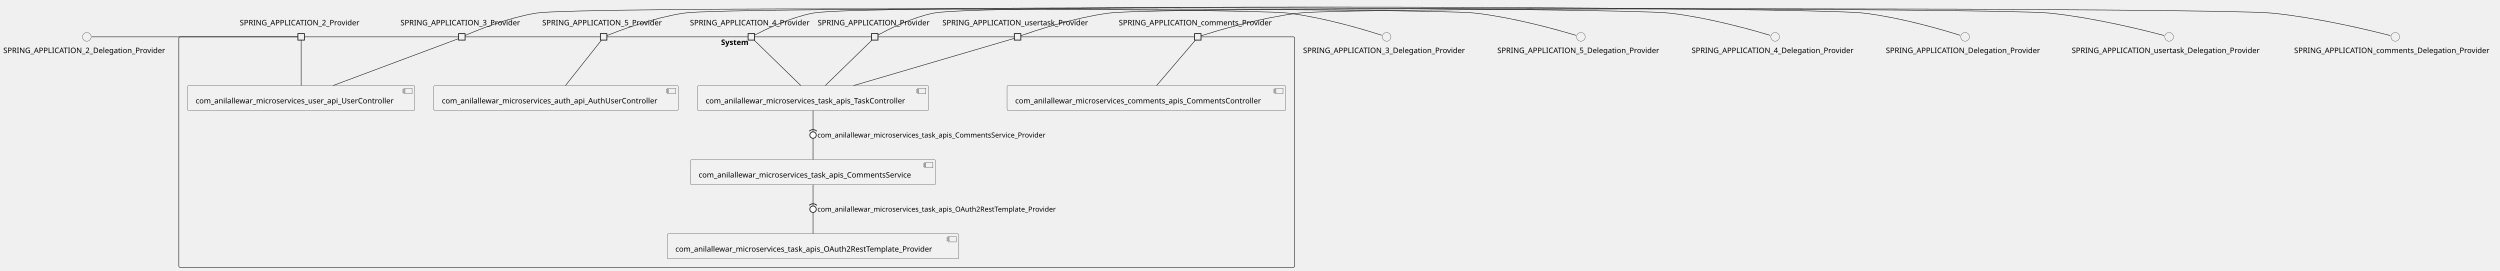
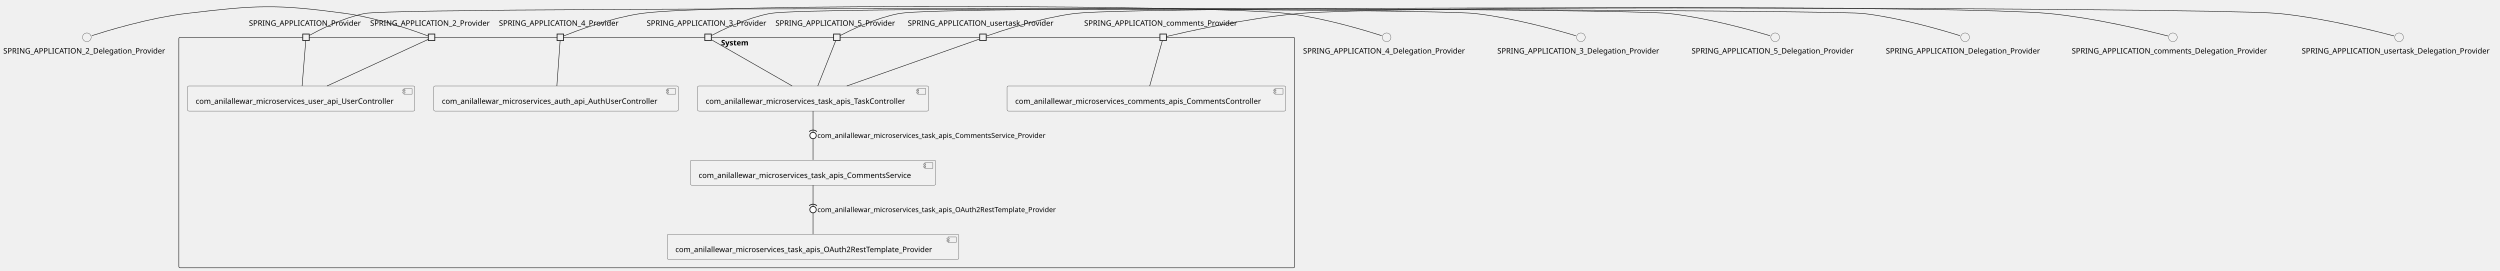
<svg xmlns="http://www.w3.org/2000/svg" xmlns:xlink="http://www.w3.org/1999/xlink" contentStyleType="text/css" height="500px" preserveAspectRatio="none" style="width:4620px;height:500px;background:#FFFFFF;" version="1.1" viewBox="0 0 4620 500" width="4620px" zoomAndPan="magnify">
  <defs />
  <g>
    <g id="cluster_System">
-       <rect fill="none" height="426" rx="2.5" ry="2.5" style="stroke:#181818;stroke-width:1.0;" width="2062" x="330.5" y="68.11" />
-       <text fill="#000000" font-family="sans-serif" font-size="14" font-weight="bold" lengthAdjust="spacing" textLength="58" x="1332.5" y="83.105">System</text>
+       <rect fill="none" height="426" rx="2.5" ry="2.5" style="stroke:#181818;stroke-width:1.0;" width="2062" x="330.5" y="68.92" />
+       <text fill="#000000" font-family="sans-serif" font-size="14" font-weight="bold" lengthAdjust="spacing" textLength="58" x="1332.5" y="83.915">System</text>
    </g>
    <g id="elem_com_anilallewar_microservices_auth_api_AuthUserController">
-       <a href="anilallewar-microservices-basics-spring-boot.repository#_K_L3JLN6Ee-e2vDJNeeWqw" target="_top" title="anilallewar-microservices-basics-spring-boot.repository#_K_L3JLN6Ee-e2vDJNeeWqw" xlink:actuate="onRequest" xlink:href="anilallewar-microservices-basics-spring-boot.repository#_K_L3JLN6Ee-e2vDJNeeWqw" xlink:show="new" xlink:title="anilallewar-microservices-basics-spring-boot.repository#_K_L3JLN6Ee-e2vDJNeeWqw" xlink:type="simple">
-         <rect fill="#F1F1F1" height="46.297" rx="2.5" ry="2.5" style="stroke:#181818;stroke-width:0.5;" width="452" x="801.5" y="158.11" />
-         <rect fill="#F1F1F1" height="10" style="stroke:#181818;stroke-width:0.5;" width="15" x="1233.5" y="163.11" />
-         <rect fill="#F1F1F1" height="2" style="stroke:#181818;stroke-width:0.5;" width="4" x="1231.5" y="165.11" />
-         <rect fill="#F1F1F1" height="2" style="stroke:#181818;stroke-width:0.5;" width="4" x="1231.5" y="169.11" />
-         <text fill="#000000" font-family="sans-serif" font-size="14" lengthAdjust="spacing" textLength="412" x="816.5" y="191.105">com_anilallewar_microservices_auth_api_AuthUserController</text>
+       <a href="anilallewar-microservices-basics-spring-boot.repository#_O08OarRDEe-J8cXwlZH5Dg" target="_top" title="anilallewar-microservices-basics-spring-boot.repository#_O08OarRDEe-J8cXwlZH5Dg" xlink:actuate="onRequest" xlink:href="anilallewar-microservices-basics-spring-boot.repository#_O08OarRDEe-J8cXwlZH5Dg" xlink:show="new" xlink:title="anilallewar-microservices-basics-spring-boot.repository#_O08OarRDEe-J8cXwlZH5Dg" xlink:type="simple">
+         <rect fill="#F1F1F1" height="46.297" rx="2.5" ry="2.5" style="stroke:#181818;stroke-width:0.5;" width="452" x="801.5" y="158.92" />
+         <rect fill="#F1F1F1" height="10" style="stroke:#181818;stroke-width:0.5;" width="15" x="1233.5" y="163.92" />
+         <rect fill="#F1F1F1" height="2" style="stroke:#181818;stroke-width:0.5;" width="4" x="1231.5" y="165.92" />
+         <rect fill="#F1F1F1" height="2" style="stroke:#181818;stroke-width:0.5;" width="4" x="1231.5" y="169.92" />
+         <text fill="#000000" font-family="sans-serif" font-size="14" lengthAdjust="spacing" textLength="412" x="816.5" y="191.915">com_anilallewar_microservices_auth_api_AuthUserController</text>
      </a>
    </g>
    <g id="elem_com_anilallewar_microservices_comments_apis_CommentsController">
-       <a href="anilallewar-microservices-basics-spring-boot.repository#_K_L3JLN6Ee-e2vDJNeeWqw" target="_top" title="anilallewar-microservices-basics-spring-boot.repository#_K_L3JLN6Ee-e2vDJNeeWqw" xlink:actuate="onRequest" xlink:href="anilallewar-microservices-basics-spring-boot.repository#_K_L3JLN6Ee-e2vDJNeeWqw" xlink:show="new" xlink:title="anilallewar-microservices-basics-spring-boot.repository#_K_L3JLN6Ee-e2vDJNeeWqw" xlink:type="simple">
-         <rect fill="#F1F1F1" height="46.297" rx="2.5" ry="2.5" style="stroke:#181818;stroke-width:0.5;" width="515" x="1861" y="158.11" />
-         <rect fill="#F1F1F1" height="10" style="stroke:#181818;stroke-width:0.5;" width="15" x="2356" y="163.11" />
-         <rect fill="#F1F1F1" height="2" style="stroke:#181818;stroke-width:0.5;" width="4" x="2354" y="165.11" />
-         <rect fill="#F1F1F1" height="2" style="stroke:#181818;stroke-width:0.5;" width="4" x="2354" y="169.11" />
-         <text fill="#000000" font-family="sans-serif" font-size="14" lengthAdjust="spacing" textLength="475" x="1876" y="191.105">com_anilallewar_microservices_comments_apis_CommentsController</text>
+       <a href="anilallewar-microservices-basics-spring-boot.repository#_O08OarRDEe-J8cXwlZH5Dg" target="_top" title="anilallewar-microservices-basics-spring-boot.repository#_O08OarRDEe-J8cXwlZH5Dg" xlink:actuate="onRequest" xlink:href="anilallewar-microservices-basics-spring-boot.repository#_O08OarRDEe-J8cXwlZH5Dg" xlink:show="new" xlink:title="anilallewar-microservices-basics-spring-boot.repository#_O08OarRDEe-J8cXwlZH5Dg" xlink:type="simple">
+         <rect fill="#F1F1F1" height="46.297" rx="2.5" ry="2.5" style="stroke:#181818;stroke-width:0.5;" width="515" x="1861" y="158.92" />
+         <rect fill="#F1F1F1" height="10" style="stroke:#181818;stroke-width:0.5;" width="15" x="2356" y="163.92" />
+         <rect fill="#F1F1F1" height="2" style="stroke:#181818;stroke-width:0.5;" width="4" x="2354" y="165.92" />
+         <rect fill="#F1F1F1" height="2" style="stroke:#181818;stroke-width:0.5;" width="4" x="2354" y="169.92" />
+         <text fill="#000000" font-family="sans-serif" font-size="14" lengthAdjust="spacing" textLength="475" x="1876" y="191.915">com_anilallewar_microservices_comments_apis_CommentsController</text>
      </a>
    </g>
    <g id="elem_com_anilallewar_microservices_task_apis_CommentsService">
-       <a href="anilallewar-microservices-basics-spring-boot.repository#_K_L3JLN6Ee-e2vDJNeeWqw" target="_top" title="anilallewar-microservices-basics-spring-boot.repository#_K_L3JLN6Ee-e2vDJNeeWqw" xlink:actuate="onRequest" xlink:href="anilallewar-microservices-basics-spring-boot.repository#_K_L3JLN6Ee-e2vDJNeeWqw" xlink:show="new" xlink:title="anilallewar-microservices-basics-spring-boot.repository#_K_L3JLN6Ee-e2vDJNeeWqw" xlink:type="simple">
-         <rect fill="#F1F1F1" height="46.297" rx="2.5" ry="2.5" style="stroke:#181818;stroke-width:0.5;" width="453" x="1276" y="295.11" />
-         <rect fill="#F1F1F1" height="10" style="stroke:#181818;stroke-width:0.5;" width="15" x="1709" y="300.11" />
-         <rect fill="#F1F1F1" height="2" style="stroke:#181818;stroke-width:0.5;" width="4" x="1707" y="302.11" />
-         <rect fill="#F1F1F1" height="2" style="stroke:#181818;stroke-width:0.5;" width="4" x="1707" y="306.11" />
-         <text fill="#000000" font-family="sans-serif" font-size="14" lengthAdjust="spacing" textLength="413" x="1291" y="328.105">com_anilallewar_microservices_task_apis_CommentsService</text>
+       <a href="anilallewar-microservices-basics-spring-boot.repository#_O08OarRDEe-J8cXwlZH5Dg" target="_top" title="anilallewar-microservices-basics-spring-boot.repository#_O08OarRDEe-J8cXwlZH5Dg" xlink:actuate="onRequest" xlink:href="anilallewar-microservices-basics-spring-boot.repository#_O08OarRDEe-J8cXwlZH5Dg" xlink:show="new" xlink:title="anilallewar-microservices-basics-spring-boot.repository#_O08OarRDEe-J8cXwlZH5Dg" xlink:type="simple">
+         <rect fill="#F1F1F1" height="46.297" rx="2.5" ry="2.5" style="stroke:#181818;stroke-width:0.5;" width="453" x="1276" y="295.92" />
+         <rect fill="#F1F1F1" height="10" style="stroke:#181818;stroke-width:0.5;" width="15" x="1709" y="300.92" />
+         <rect fill="#F1F1F1" height="2" style="stroke:#181818;stroke-width:0.5;" width="4" x="1707" y="302.92" />
+         <rect fill="#F1F1F1" height="2" style="stroke:#181818;stroke-width:0.5;" width="4" x="1707" y="306.92" />
+         <text fill="#000000" font-family="sans-serif" font-size="14" lengthAdjust="spacing" textLength="413" x="1291" y="328.915">com_anilallewar_microservices_task_apis_CommentsService</text>
      </a>
    </g>
    <g id="elem_com_anilallewar_microservices_task_apis_OAuth2RestTemplate_Provider">
-       <a href="anilallewar-microservices-basics-spring-boot.repository#_K_L3JLN6Ee-e2vDJNeeWqw" target="_top" title="anilallewar-microservices-basics-spring-boot.repository#_K_L3JLN6Ee-e2vDJNeeWqw" xlink:actuate="onRequest" xlink:href="anilallewar-microservices-basics-spring-boot.repository#_K_L3JLN6Ee-e2vDJNeeWqw" xlink:show="new" xlink:title="anilallewar-microservices-basics-spring-boot.repository#_K_L3JLN6Ee-e2vDJNeeWqw" xlink:type="simple">
-         <rect fill="#F1F1F1" height="46.297" rx="2.5" ry="2.5" style="stroke:#181818;stroke-width:0.5;" width="539" x="1233" y="432.11" />
-         <rect fill="#F1F1F1" height="10" style="stroke:#181818;stroke-width:0.5;" width="15" x="1752" y="437.11" />
-         <rect fill="#F1F1F1" height="2" style="stroke:#181818;stroke-width:0.5;" width="4" x="1750" y="439.11" />
-         <rect fill="#F1F1F1" height="2" style="stroke:#181818;stroke-width:0.5;" width="4" x="1750" y="443.11" />
-         <text fill="#000000" font-family="sans-serif" font-size="14" lengthAdjust="spacing" textLength="499" x="1248" y="465.105">com_anilallewar_microservices_task_apis_OAuth2RestTemplate_Provider</text>
+       <a href="anilallewar-microservices-basics-spring-boot.repository#_O08OarRDEe-J8cXwlZH5Dg" target="_top" title="anilallewar-microservices-basics-spring-boot.repository#_O08OarRDEe-J8cXwlZH5Dg" xlink:actuate="onRequest" xlink:href="anilallewar-microservices-basics-spring-boot.repository#_O08OarRDEe-J8cXwlZH5Dg" xlink:show="new" xlink:title="anilallewar-microservices-basics-spring-boot.repository#_O08OarRDEe-J8cXwlZH5Dg" xlink:type="simple">
+         <rect fill="#F1F1F1" height="46.297" rx="2.5" ry="2.5" style="stroke:#181818;stroke-width:0.5;" width="539" x="1233" y="432.92" />
+         <rect fill="#F1F1F1" height="10" style="stroke:#181818;stroke-width:0.5;" width="15" x="1752" y="437.92" />
+         <rect fill="#F1F1F1" height="2" style="stroke:#181818;stroke-width:0.5;" width="4" x="1750" y="439.92" />
+         <rect fill="#F1F1F1" height="2" style="stroke:#181818;stroke-width:0.5;" width="4" x="1750" y="443.92" />
+         <text fill="#000000" font-family="sans-serif" font-size="14" lengthAdjust="spacing" textLength="499" x="1248" y="465.915">com_anilallewar_microservices_task_apis_OAuth2RestTemplate_Provider</text>
      </a>
    </g>
    <g id="elem_com_anilallewar_microservices_task_apis_TaskController">
-       <a href="anilallewar-microservices-basics-spring-boot.repository#_K_L3JLN6Ee-e2vDJNeeWqw" target="_top" title="anilallewar-microservices-basics-spring-boot.repository#_K_L3JLN6Ee-e2vDJNeeWqw" xlink:actuate="onRequest" xlink:href="anilallewar-microservices-basics-spring-boot.repository#_K_L3JLN6Ee-e2vDJNeeWqw" xlink:show="new" xlink:title="anilallewar-microservices-basics-spring-boot.repository#_K_L3JLN6Ee-e2vDJNeeWqw" xlink:type="simple">
-         <rect fill="#F1F1F1" height="46.297" rx="2.5" ry="2.5" style="stroke:#181818;stroke-width:0.5;" width="427" x="1289" y="158.11" />
-         <rect fill="#F1F1F1" height="10" style="stroke:#181818;stroke-width:0.5;" width="15" x="1696" y="163.11" />
-         <rect fill="#F1F1F1" height="2" style="stroke:#181818;stroke-width:0.5;" width="4" x="1694" y="165.11" />
-         <rect fill="#F1F1F1" height="2" style="stroke:#181818;stroke-width:0.5;" width="4" x="1694" y="169.11" />
-         <text fill="#000000" font-family="sans-serif" font-size="14" lengthAdjust="spacing" textLength="387" x="1304" y="191.105">com_anilallewar_microservices_task_apis_TaskController</text>
+       <a href="anilallewar-microservices-basics-spring-boot.repository#_O08OarRDEe-J8cXwlZH5Dg" target="_top" title="anilallewar-microservices-basics-spring-boot.repository#_O08OarRDEe-J8cXwlZH5Dg" xlink:actuate="onRequest" xlink:href="anilallewar-microservices-basics-spring-boot.repository#_O08OarRDEe-J8cXwlZH5Dg" xlink:show="new" xlink:title="anilallewar-microservices-basics-spring-boot.repository#_O08OarRDEe-J8cXwlZH5Dg" xlink:type="simple">
+         <rect fill="#F1F1F1" height="46.297" rx="2.5" ry="2.5" style="stroke:#181818;stroke-width:0.5;" width="427" x="1289" y="158.92" />
+         <rect fill="#F1F1F1" height="10" style="stroke:#181818;stroke-width:0.5;" width="15" x="1696" y="163.92" />
+         <rect fill="#F1F1F1" height="2" style="stroke:#181818;stroke-width:0.5;" width="4" x="1694" y="165.92" />
+         <rect fill="#F1F1F1" height="2" style="stroke:#181818;stroke-width:0.5;" width="4" x="1694" y="169.92" />
+         <text fill="#000000" font-family="sans-serif" font-size="14" lengthAdjust="spacing" textLength="387" x="1304" y="191.915">com_anilallewar_microservices_task_apis_TaskController</text>
      </a>
    </g>
    <g id="elem_com_anilallewar_microservices_user_api_UserController">
-       <a href="anilallewar-microservices-basics-spring-boot.repository#_K_L3JLN6Ee-e2vDJNeeWqw" target="_top" title="anilallewar-microservices-basics-spring-boot.repository#_K_L3JLN6Ee-e2vDJNeeWqw" xlink:actuate="onRequest" xlink:href="anilallewar-microservices-basics-spring-boot.repository#_K_L3JLN6Ee-e2vDJNeeWqw" xlink:show="new" xlink:title="anilallewar-microservices-basics-spring-boot.repository#_K_L3JLN6Ee-e2vDJNeeWqw" xlink:type="simple">
-         <rect fill="#F1F1F1" height="46.297" rx="2.5" ry="2.5" style="stroke:#181818;stroke-width:0.5;" width="420" x="346.5" y="158.11" />
-         <rect fill="#F1F1F1" height="10" style="stroke:#181818;stroke-width:0.5;" width="15" x="746.5" y="163.11" />
-         <rect fill="#F1F1F1" height="2" style="stroke:#181818;stroke-width:0.5;" width="4" x="744.5" y="165.11" />
-         <rect fill="#F1F1F1" height="2" style="stroke:#181818;stroke-width:0.5;" width="4" x="744.5" y="169.11" />
-         <text fill="#000000" font-family="sans-serif" font-size="14" lengthAdjust="spacing" textLength="380" x="361.5" y="191.105">com_anilallewar_microservices_user_api_UserController</text>
+       <a href="anilallewar-microservices-basics-spring-boot.repository#_O08OarRDEe-J8cXwlZH5Dg" target="_top" title="anilallewar-microservices-basics-spring-boot.repository#_O08OarRDEe-J8cXwlZH5Dg" xlink:actuate="onRequest" xlink:href="anilallewar-microservices-basics-spring-boot.repository#_O08OarRDEe-J8cXwlZH5Dg" xlink:show="new" xlink:title="anilallewar-microservices-basics-spring-boot.repository#_O08OarRDEe-J8cXwlZH5Dg" xlink:type="simple">
+         <rect fill="#F1F1F1" height="46.297" rx="2.5" ry="2.5" style="stroke:#181818;stroke-width:0.5;" width="420" x="346.5" y="158.92" />
+         <rect fill="#F1F1F1" height="10" style="stroke:#181818;stroke-width:0.5;" width="15" x="746.5" y="163.92" />
+         <rect fill="#F1F1F1" height="2" style="stroke:#181818;stroke-width:0.5;" width="4" x="744.5" y="165.92" />
+         <rect fill="#F1F1F1" height="2" style="stroke:#181818;stroke-width:0.5;" width="4" x="744.5" y="169.92" />
+         <text fill="#000000" font-family="sans-serif" font-size="14" lengthAdjust="spacing" textLength="380" x="361.5" y="191.915">com_anilallewar_microservices_user_api_UserController</text>
      </a>
    </g>
-     <text fill="#000000" font-family="sans-serif" font-size="14" lengthAdjust="spacing" textLength="227" x="443" y="46.808">SPRING_APPLICATION_2_Provider</text>
-     <rect fill="#F1F1F1" height="12" style="stroke:#181818;stroke-width:1.5;" width="12" x="550.5" y="62.11" />
-     <text fill="#000000" font-family="sans-serif" font-size="14" lengthAdjust="spacing" textLength="227" x="740" y="46.808">SPRING_APPLICATION_3_Provider</text>
-     <rect fill="#F1F1F1" height="12" style="stroke:#181818;stroke-width:1.5;" width="12" x="847.5" y="62.11" />
-     <text fill="#000000" font-family="sans-serif" font-size="14" lengthAdjust="spacing" textLength="227" x="1275" y="46.808">SPRING_APPLICATION_4_Provider</text>
-     <rect fill="#F1F1F1" height="12" style="stroke:#181818;stroke-width:1.5;" width="12" x="1382.5" y="62.11" />
-     <text fill="#000000" font-family="sans-serif" font-size="14" lengthAdjust="spacing" textLength="227" x="1002" y="46.808">SPRING_APPLICATION_5_Provider</text>
-     <rect fill="#F1F1F1" height="12" style="stroke:#181818;stroke-width:1.5;" width="12" x="1109.5" y="62.11" />
-     <text fill="#000000" font-family="sans-serif" font-size="14" lengthAdjust="spacing" textLength="211" x="1511" y="46.808">SPRING_APPLICATION_Provider</text>
-     <rect fill="#F1F1F1" height="12" style="stroke:#181818;stroke-width:1.5;" width="12" x="1610.5" y="62.11" />
-     <text fill="#000000" font-family="sans-serif" font-size="14" lengthAdjust="spacing" textLength="292" x="2067.5" y="46.808">SPRING_APPLICATION_comments_Provider</text>
-     <rect fill="#F1F1F1" height="12" style="stroke:#181818;stroke-width:1.5;" width="12" x="2207.5" y="62.11" />
-     <text fill="#000000" font-family="sans-serif" font-size="14" lengthAdjust="spacing" textLength="278" x="1741.5" y="46.808">SPRING_APPLICATION_usertask_Provider</text>
-     <rect fill="#F1F1F1" height="12" style="stroke:#181818;stroke-width:1.5;" width="12" x="1874.5" y="62.11" />
+     <text fill="#000000" font-family="sans-serif" font-size="14" lengthAdjust="spacing" textLength="227" x="684" y="47.618">SPRING_APPLICATION_2_Provider</text>
+     <rect fill="#F1F1F1" height="12" style="stroke:#181818;stroke-width:1.5;" width="12" x="791.5" y="62.92" />
+     <text fill="#000000" font-family="sans-serif" font-size="14" lengthAdjust="spacing" textLength="227" x="1195" y="47.618">SPRING_APPLICATION_3_Provider</text>
+     <rect fill="#F1F1F1" height="12" style="stroke:#181818;stroke-width:1.5;" width="12" x="1302.5" y="62.92" />
+     <text fill="#000000" font-family="sans-serif" font-size="14" lengthAdjust="spacing" textLength="227" x="922" y="47.618">SPRING_APPLICATION_4_Provider</text>
+     <rect fill="#F1F1F1" height="12" style="stroke:#181818;stroke-width:1.5;" width="12" x="1029.5" y="62.92" />
+     <text fill="#000000" font-family="sans-serif" font-size="14" lengthAdjust="spacing" textLength="227" x="1433" y="47.618">SPRING_APPLICATION_5_Provider</text>
+     <rect fill="#F1F1F1" height="12" style="stroke:#181818;stroke-width:1.5;" width="12" x="1540.5" y="62.92" />
+     <text fill="#000000" font-family="sans-serif" font-size="14" lengthAdjust="spacing" textLength="211" x="460" y="47.618">SPRING_APPLICATION_Provider</text>
+     <rect fill="#F1F1F1" height="12" style="stroke:#181818;stroke-width:1.5;" width="12" x="559.5" y="62.92" />
+     <text fill="#000000" font-family="sans-serif" font-size="14" lengthAdjust="spacing" textLength="292" x="2003.5" y="47.618">SPRING_APPLICATION_comments_Provider</text>
+     <rect fill="#F1F1F1" height="12" style="stroke:#181818;stroke-width:1.5;" width="12" x="2143.5" y="62.92" />
+     <text fill="#000000" font-family="sans-serif" font-size="14" lengthAdjust="spacing" textLength="278" x="1677.5" y="47.618">SPRING_APPLICATION_usertask_Provider</text>
+     <rect fill="#F1F1F1" height="12" style="stroke:#181818;stroke-width:1.5;" width="12" x="1810.5" y="62.92" />
    <g id="elem_SPRING_APPLICATION_2_Delegation_Provider">
-       <ellipse cx="160.5" cy="68.11" fill="#F1F1F1" rx="8" ry="8" style="stroke:#181818;stroke-width:0.5;" />
-       <text fill="#000000" font-family="sans-serif" font-size="14" lengthAdjust="spacing" textLength="309" x="6" y="98.105">SPRING_APPLICATION_2_Delegation_Provider</text>
+       <ellipse cx="160.5" cy="68.92" fill="#F1F1F1" rx="8" ry="8" style="stroke:#181818;stroke-width:0.5;" />
+       <text fill="#000000" font-family="sans-serif" font-size="14" lengthAdjust="spacing" textLength="309" x="6" y="98.915">SPRING_APPLICATION_2_Delegation_Provider</text>
    </g>
    <g id="elem_SPRING_APPLICATION_3_Delegation_Provider">
-       <ellipse cx="2562.5" cy="68.11" fill="#F1F1F1" rx="8" ry="8" style="stroke:#181818;stroke-width:0.5;" />
-       <text fill="#000000" font-family="sans-serif" font-size="14" lengthAdjust="spacing" textLength="309" x="2408" y="98.105">SPRING_APPLICATION_3_Delegation_Provider</text>
+       <ellipse cx="2921.5" cy="68.92" fill="#F1F1F1" rx="8" ry="8" style="stroke:#181818;stroke-width:0.5;" />
+       <text fill="#000000" font-family="sans-serif" font-size="14" lengthAdjust="spacing" textLength="309" x="2767" y="98.915">SPRING_APPLICATION_3_Delegation_Provider</text>
    </g>
    <g id="elem_SPRING_APPLICATION_4_Delegation_Provider">
-       <ellipse cx="3280.5" cy="68.11" fill="#F1F1F1" rx="8" ry="8" style="stroke:#181818;stroke-width:0.5;" />
-       <text fill="#000000" font-family="sans-serif" font-size="14" lengthAdjust="spacing" textLength="309" x="3126" y="98.105">SPRING_APPLICATION_4_Delegation_Provider</text>
+       <ellipse cx="2562.5" cy="68.92" fill="#F1F1F1" rx="8" ry="8" style="stroke:#181818;stroke-width:0.5;" />
+       <text fill="#000000" font-family="sans-serif" font-size="14" lengthAdjust="spacing" textLength="309" x="2408" y="98.915">SPRING_APPLICATION_4_Delegation_Provider</text>
    </g>
    <g id="elem_SPRING_APPLICATION_5_Delegation_Provider">
-       <ellipse cx="2921.5" cy="68.11" fill="#F1F1F1" rx="8" ry="8" style="stroke:#181818;stroke-width:0.5;" />
-       <text fill="#000000" font-family="sans-serif" font-size="14" lengthAdjust="spacing" textLength="309" x="2767" y="98.105">SPRING_APPLICATION_5_Delegation_Provider</text>
+       <ellipse cx="3280.5" cy="68.92" fill="#F1F1F1" rx="8" ry="8" style="stroke:#181818;stroke-width:0.5;" />
+       <text fill="#000000" font-family="sans-serif" font-size="14" lengthAdjust="spacing" textLength="309" x="3126" y="98.915">SPRING_APPLICATION_5_Delegation_Provider</text>
    </g>
    <g id="elem_SPRING_APPLICATION_Delegation_Provider">
-       <ellipse cx="3631.5" cy="68.11" fill="#F1F1F1" rx="8" ry="8" style="stroke:#181818;stroke-width:0.5;" />
-       <text fill="#000000" font-family="sans-serif" font-size="14" lengthAdjust="spacing" textLength="293" x="3485" y="98.105">SPRING_APPLICATION_Delegation_Provider</text>
+       <ellipse cx="3631.5" cy="68.92" fill="#F1F1F1" rx="8" ry="8" style="stroke:#181818;stroke-width:0.5;" />
+       <text fill="#000000" font-family="sans-serif" font-size="14" lengthAdjust="spacing" textLength="293" x="3485" y="98.915">SPRING_APPLICATION_Delegation_Provider</text>
    </g>
    <g id="elem_SPRING_APPLICATION_comments_Delegation_Provider">
-       <ellipse cx="4426.5" cy="68.11" fill="#F1F1F1" rx="8" ry="8" style="stroke:#181818;stroke-width:0.5;" />
-       <text fill="#000000" font-family="sans-serif" font-size="14" lengthAdjust="spacing" textLength="374" x="4239.5" y="98.105">SPRING_APPLICATION_comments_Delegation_Provider</text>
+       <ellipse cx="4015.5" cy="68.92" fill="#F1F1F1" rx="8" ry="8" style="stroke:#181818;stroke-width:0.5;" />
+       <text fill="#000000" font-family="sans-serif" font-size="14" lengthAdjust="spacing" textLength="374" x="3828.5" y="98.915">SPRING_APPLICATION_comments_Delegation_Provider</text>
    </g>
    <g id="elem_SPRING_APPLICATION_usertask_Delegation_Provider">
-       <ellipse cx="4008.5" cy="68.11" fill="#F1F1F1" rx="8" ry="8" style="stroke:#181818;stroke-width:0.5;" />
-       <text fill="#000000" font-family="sans-serif" font-size="14" lengthAdjust="spacing" textLength="360" x="3828.5" y="98.105">SPRING_APPLICATION_usertask_Delegation_Provider</text>
+       <ellipse cx="4433.5" cy="68.92" fill="#F1F1F1" rx="8" ry="8" style="stroke:#181818;stroke-width:0.5;" />
+       <text fill="#000000" font-family="sans-serif" font-size="14" lengthAdjust="spacing" textLength="360" x="4253.5" y="98.915">SPRING_APPLICATION_usertask_Delegation_Provider</text>
    </g>
    <g id="link_SPRING_APPLICATION_2_Delegation_Provider_SPRING_APPLICATION_2_Provider">
-       <path d="M169.73,68.11 C222.11,68.11 508.14,68.11 550.31,68.11 " fill="none" id="SPRING_APPLICATION_2_Delegation_Provider-SPRING_APPLICATION_2_Provider" style="stroke:#181818;stroke-width:1.0;" />
+       <path d="M169.53,65.95 C195.97,57.43 275.68,33 344,24.92 C474.2,9.53 509.09,7.22 639,24.92 C699.84,33.21 770.28,58.61 791.29,66.53 " fill="none" id="SPRING_APPLICATION_2_Delegation_Provider-SPRING_APPLICATION_2_Provider" style="stroke:#181818;stroke-width:1.0;" />
    </g>
    <g id="link_SPRING_APPLICATION_2_Provider_com_anilallewar_microservices_user_api_UserController">
-       <path d="M556.5,74.17 C556.5,88.76 556.5,131.57 556.5,158.09 " fill="none" id="SPRING_APPLICATION_2_Provider-com_anilallewar_microservices_user_api_UserController" style="stroke:#181818;stroke-width:1.0;" />
+       <path d="M791.3,72.78 C765.51,84.65 665.26,130.83 604.4,158.86 " fill="none" id="SPRING_APPLICATION_2_Provider-com_anilallewar_microservices_user_api_UserController" style="stroke:#181818;stroke-width:1.0;" />
    </g>
    <g id="link_SPRING_APPLICATION_3_Delegation_Provider_SPRING_APPLICATION_3_Provider">
-       <path d="M2553.47,65.14 C2527.03,56.62 2447.32,32.19 2379,24.11 C2302.48,15.06 1068.15,12.31 992,24.11 C939.15,32.3 878.85,57.1 859.68,65.38 " fill="none" id="SPRING_APPLICATION_3_Delegation_Provider-SPRING_APPLICATION_3_Provider" style="stroke:#181818;stroke-width:1.0;" />
+       <path d="M2912.22,66.07 C2884.27,57.66 2798.32,33.03 2725,24.92 C2653.1,16.97 1494.12,11.73 1423,24.92 C1379.66,32.96 1331.55,56.77 1314.72,65.58 " fill="none" id="SPRING_APPLICATION_3_Delegation_Provider-SPRING_APPLICATION_3_Provider" style="stroke:#181818;stroke-width:1.0;" />
    </g>
-     <g id="link_SPRING_APPLICATION_3_Provider_com_anilallewar_microservices_user_api_UserController">
-       <path d="M847.3,71.43 C818.02,82.37 691.88,129.51 615.68,157.99 " fill="none" id="SPRING_APPLICATION_3_Provider-com_anilallewar_microservices_user_api_UserController" style="stroke:#181818;stroke-width:1.0;" />
+     <g id="link_SPRING_APPLICATION_3_Provider_com_anilallewar_microservices_task_apis_TaskController">
+       <path d="M1314.52,73.36 C1336.78,86.1 1415.62,131.21 1463.85,158.8 " fill="none" id="SPRING_APPLICATION_3_Provider-com_anilallewar_microservices_task_apis_TaskController" style="stroke:#181818;stroke-width:1.0;" />
    </g>
    <g id="link_SPRING_APPLICATION_4_Delegation_Provider_SPRING_APPLICATION_4_Provider">
-       <path d="M3271.22,65.26 C3243.27,56.85 3157.32,32.22 3084,24.11 C2996.7,14.46 1589.36,8.09 1503,24.11 C1459.66,32.15 1411.55,55.96 1394.72,64.77 " fill="none" id="SPRING_APPLICATION_4_Delegation_Provider-SPRING_APPLICATION_4_Provider" style="stroke:#181818;stroke-width:1.0;" />
+       <path d="M2553.47,65.95 C2527.03,57.43 2447.32,33 2379,24.92 C2247.25,9.35 1316.31,6 1185,24.92 C1127.69,33.18 1061.73,58.38 1041.62,66.42 " fill="none" id="SPRING_APPLICATION_4_Delegation_Provider-SPRING_APPLICATION_4_Provider" style="stroke:#181818;stroke-width:1.0;" />
    </g>
-     <g id="link_SPRING_APPLICATION_4_Provider_com_anilallewar_microservices_task_apis_TaskController">
-       <path d="M1393.69,74.17 C1408.68,88.76 1452.64,131.57 1479.88,158.09 " fill="none" id="SPRING_APPLICATION_4_Provider-com_anilallewar_microservices_task_apis_TaskController" style="stroke:#181818;stroke-width:1.0;" />
+     <g id="link_SPRING_APPLICATION_4_Provider_com_anilallewar_microservices_auth_api_AuthUserController">
+       <path d="M1035.14,74.98 C1034.08,89.57 1031,132.38 1029.09,158.9 " fill="none" id="SPRING_APPLICATION_4_Provider-com_anilallewar_microservices_auth_api_AuthUserController" style="stroke:#181818;stroke-width:1.0;" />
    </g>
    <g id="link_SPRING_APPLICATION_5_Delegation_Provider_SPRING_APPLICATION_5_Provider">
-       <path d="M2912.22,65.26 C2884.27,56.85 2798.32,32.22 2725,24.11 C2644.38,15.19 1345.28,12.54 1265,24.11 C1207.69,32.37 1141.73,57.57 1121.62,65.61 " fill="none" id="SPRING_APPLICATION_5_Delegation_Provider-SPRING_APPLICATION_5_Provider" style="stroke:#181818;stroke-width:1.0;" />
+       <path d="M3271.22,66.07 C3243.27,57.66 3157.32,33.03 3084,24.92 C3005.48,16.24 1739.7,10.62 1662,24.92 C1618.1,33 1569.29,57 1552.53,65.71 " fill="none" id="SPRING_APPLICATION_5_Delegation_Provider-SPRING_APPLICATION_5_Provider" style="stroke:#181818;stroke-width:1.0;" />
    </g>
-     <g id="link_SPRING_APPLICATION_5_Provider_com_anilallewar_microservices_auth_api_AuthUserController">
-       <path d="M1111.49,74.17 C1099.92,88.76 1065.99,131.57 1044.96,158.09 " fill="none" id="SPRING_APPLICATION_5_Provider-com_anilallewar_microservices_auth_api_AuthUserController" style="stroke:#181818;stroke-width:1.0;" />
+     <g id="link_SPRING_APPLICATION_5_Provider_com_anilallewar_microservices_task_apis_TaskController">
+       <path d="M1544.5,74.98 C1538.71,89.57 1521.74,132.38 1511.23,158.9 " fill="none" id="SPRING_APPLICATION_5_Provider-com_anilallewar_microservices_task_apis_TaskController" style="stroke:#181818;stroke-width:1.0;" />
    </g>
    <g id="link_SPRING_APPLICATION_Delegation_Provider_SPRING_APPLICATION_Provider">
-       <path d="M3622.22,65.14 C3595.04,56.62 3513.11,32.18 3443,24.11 C3348.24,13.2 1819.65,6 1726,24.11 C1684.56,32.12 1638.91,55.73 1622.66,64.65 " fill="none" id="SPRING_APPLICATION_Delegation_Provider-SPRING_APPLICATION_Provider" style="stroke:#181818;stroke-width:1.0;" />
+       <path d="M3622.22,65.95 C3595.04,57.43 3513.11,32.99 3443,24.92 C3366.59,16.12 749.49,10.19 674,24.92 C632.9,32.94 587.69,56.54 571.6,65.46 " fill="none" id="SPRING_APPLICATION_Delegation_Provider-SPRING_APPLICATION_Provider" style="stroke:#181818;stroke-width:1.0;" />
    </g>
-     <g id="link_SPRING_APPLICATION_Provider_com_anilallewar_microservices_task_apis_TaskController">
-       <path d="M1611.31,74.17 C1596.32,88.76 1552.36,131.57 1525.12,158.09 " fill="none" id="SPRING_APPLICATION_Provider-com_anilallewar_microservices_task_apis_TaskController" style="stroke:#181818;stroke-width:1.0;" />
+     <g id="link_SPRING_APPLICATION_Provider_com_anilallewar_microservices_user_api_UserController">
+       <path d="M565.09,74.98 C563.91,89.57 560.44,132.38 558.29,158.9 " fill="none" id="SPRING_APPLICATION_Provider-com_anilallewar_microservices_user_api_UserController" style="stroke:#181818;stroke-width:1.0;" />
    </g>
    <g id="link_SPRING_APPLICATION_comments_Delegation_Provider_SPRING_APPLICATION_comments_Provider">
-       <path d="M4417.41,65.72 C4386.69,57.79 4283.83,32.36 4197,24.11 C4097.67,14.67 2500.12,12.64 2401,24.11 C2328.26,32.53 2242.76,58.74 2219.56,66.15 " fill="none" id="SPRING_APPLICATION_comments_Delegation_Provider-SPRING_APPLICATION_comments_Provider" style="stroke:#181818;stroke-width:1.0;" />
+       <path d="M4006.41,66.53 C3975.69,58.6 3872.83,33.17 3786,24.92 C3632.8,10.37 2554.31,11.61 2401,24.92 C2302.08,33.51 2183.72,60.75 2155.67,67.43 " fill="none" id="SPRING_APPLICATION_comments_Delegation_Provider-SPRING_APPLICATION_comments_Provider" style="stroke:#181818;stroke-width:1.0;" />
    </g>
    <g id="link_SPRING_APPLICATION_comments_Provider_com_anilallewar_microservices_comments_apis_CommentsController">
-       <path d="M2209.17,74.17 C2196.68,88.76 2160.05,131.57 2137.35,158.09 " fill="none" id="SPRING_APPLICATION_comments_Provider-com_anilallewar_microservices_comments_apis_CommentsController" style="stroke:#181818;stroke-width:1.0;" />
+       <path d="M2148.09,74.98 C2144.01,89.57 2132.06,132.38 2124.65,158.9 " fill="none" id="SPRING_APPLICATION_comments_Provider-com_anilallewar_microservices_comments_apis_CommentsController" style="stroke:#181818;stroke-width:1.0;" />
    </g>
    <g id="link_SPRING_APPLICATION_usertask_Delegation_Provider_SPRING_APPLICATION_usertask_Provider">
-       <path d="M3999.27,65.61 C3969,57.55 3869.86,32.32 3786,24.11 C3690.01,14.71 2145.67,11.9 2050,24.11 C1984.56,32.47 1908.27,58.27 1886.55,65.94 " fill="none" id="SPRING_APPLICATION_usertask_Delegation_Provider-SPRING_APPLICATION_usertask_Provider" style="stroke:#181818;stroke-width:1.0;" />
+       <path d="M4424.27,66.42 C4394,58.36 4294.86,33.13 4211,24.92 C4087.98,12.87 2108.62,9.26 1986,24.92 C1920.56,33.28 1844.27,59.08 1822.55,66.75 " fill="none" id="SPRING_APPLICATION_usertask_Delegation_Provider-SPRING_APPLICATION_usertask_Provider" style="stroke:#181818;stroke-width:1.0;" />
    </g>
    <g id="link_SPRING_APPLICATION_usertask_Provider_com_anilallewar_microservices_task_apis_TaskController">
-       <path d="M1874.25,70.94 C1840.32,80.91 1676.03,129.15 1577.57,158.07 " fill="none" id="SPRING_APPLICATION_usertask_Provider-com_anilallewar_microservices_task_apis_TaskController" style="stroke:#181818;stroke-width:1.0;" />
+       <path d="M1810.23,72.14 C1779.8,82.89 1645.76,130.28 1564.96,158.84 " fill="none" id="SPRING_APPLICATION_usertask_Provider-com_anilallewar_microservices_task_apis_TaskController" style="stroke:#181818;stroke-width:1.0;" />
    </g>
    <g id="link_com_anilallewar_microservices_task_apis_TaskController_com_anilallewar_microservices_task_apis_CommentsService">
-       <path d="M1502.5,204.4 C1502.5,229.42 1502.5,269.76 1502.5,294.78 " fill="none" id="com_anilallewar_microservices_task_apis_TaskController-com_anilallewar_microservices_task_apis_CommentsService" style="stroke:#181818;stroke-width:1.0;" />
-       <text fill="#000000" font-family="sans-serif" font-size="13" lengthAdjust="spacing" textLength="447" x="1510.5" y="254.177">com_anilallewar_microservices_task_apis_CommentsService_Provider</text>
-       <path d="M1509.571,242.519 A10,10 0 0 0 1495.429 242.519" fill="none" style="stroke:#181818;stroke-width:1.5;" />
-       <ellipse cx="1502.5" cy="249.59" fill="#FFFFFF" rx="6" ry="6" style="stroke:#181818;stroke-width:1.5;" />
+       <path d="M1502.5,205.21 C1502.5,230.23 1502.5,270.57 1502.5,295.59 " fill="none" id="com_anilallewar_microservices_task_apis_TaskController-com_anilallewar_microservices_task_apis_CommentsService" style="stroke:#181818;stroke-width:1.0;" />
+       <text fill="#000000" font-family="sans-serif" font-size="13" lengthAdjust="spacing" textLength="447" x="1510.5" y="254.987">com_anilallewar_microservices_task_apis_CommentsService_Provider</text>
+       <path d="M1509.571,243.329 A10,10 0 0 0 1495.429 243.329" fill="none" style="stroke:#181818;stroke-width:1.5;" />
+       <ellipse cx="1502.5" cy="250.4" fill="#FFFFFF" rx="6" ry="6" style="stroke:#181818;stroke-width:1.5;" />
    </g>
    <g id="link_com_anilallewar_microservices_task_apis_CommentsService_com_anilallewar_microservices_task_apis_OAuth2RestTemplate_Provider">
-       <path d="M1502.5,341.4 C1502.5,366.42 1502.5,406.76 1502.5,431.78 " fill="none" id="com_anilallewar_microservices_task_apis_CommentsService-com_anilallewar_microservices_task_apis_OAuth2RestTemplate_Provider" style="stroke:#181818;stroke-width:1.0;" />
-       <text fill="#000000" font-family="sans-serif" font-size="13" lengthAdjust="spacing" textLength="465" x="1510.5" y="391.177">com_anilallewar_microservices_task_apis_OAuth2RestTemplate_Provider</text>
-       <path d="M1509.571,379.519 A10,10 0 0 0 1495.429 379.519" fill="none" style="stroke:#181818;stroke-width:1.5;" />
-       <ellipse cx="1502.5" cy="386.59" fill="#FFFFFF" rx="6" ry="6" style="stroke:#181818;stroke-width:1.5;" />
+       <path d="M1502.5,342.21 C1502.5,367.23 1502.5,407.57 1502.5,432.59 " fill="none" id="com_anilallewar_microservices_task_apis_CommentsService-com_anilallewar_microservices_task_apis_OAuth2RestTemplate_Provider" style="stroke:#181818;stroke-width:1.0;" />
+       <text fill="#000000" font-family="sans-serif" font-size="13" lengthAdjust="spacing" textLength="465" x="1510.5" y="391.987">com_anilallewar_microservices_task_apis_OAuth2RestTemplate_Provider</text>
+       <path d="M1509.571,380.329 A10,10 0 0 0 1495.429 380.329" fill="none" style="stroke:#181818;stroke-width:1.5;" />
+       <ellipse cx="1502.5" cy="387.4" fill="#FFFFFF" rx="6" ry="6" style="stroke:#181818;stroke-width:1.5;" />
    </g>
  </g>
</svg>
